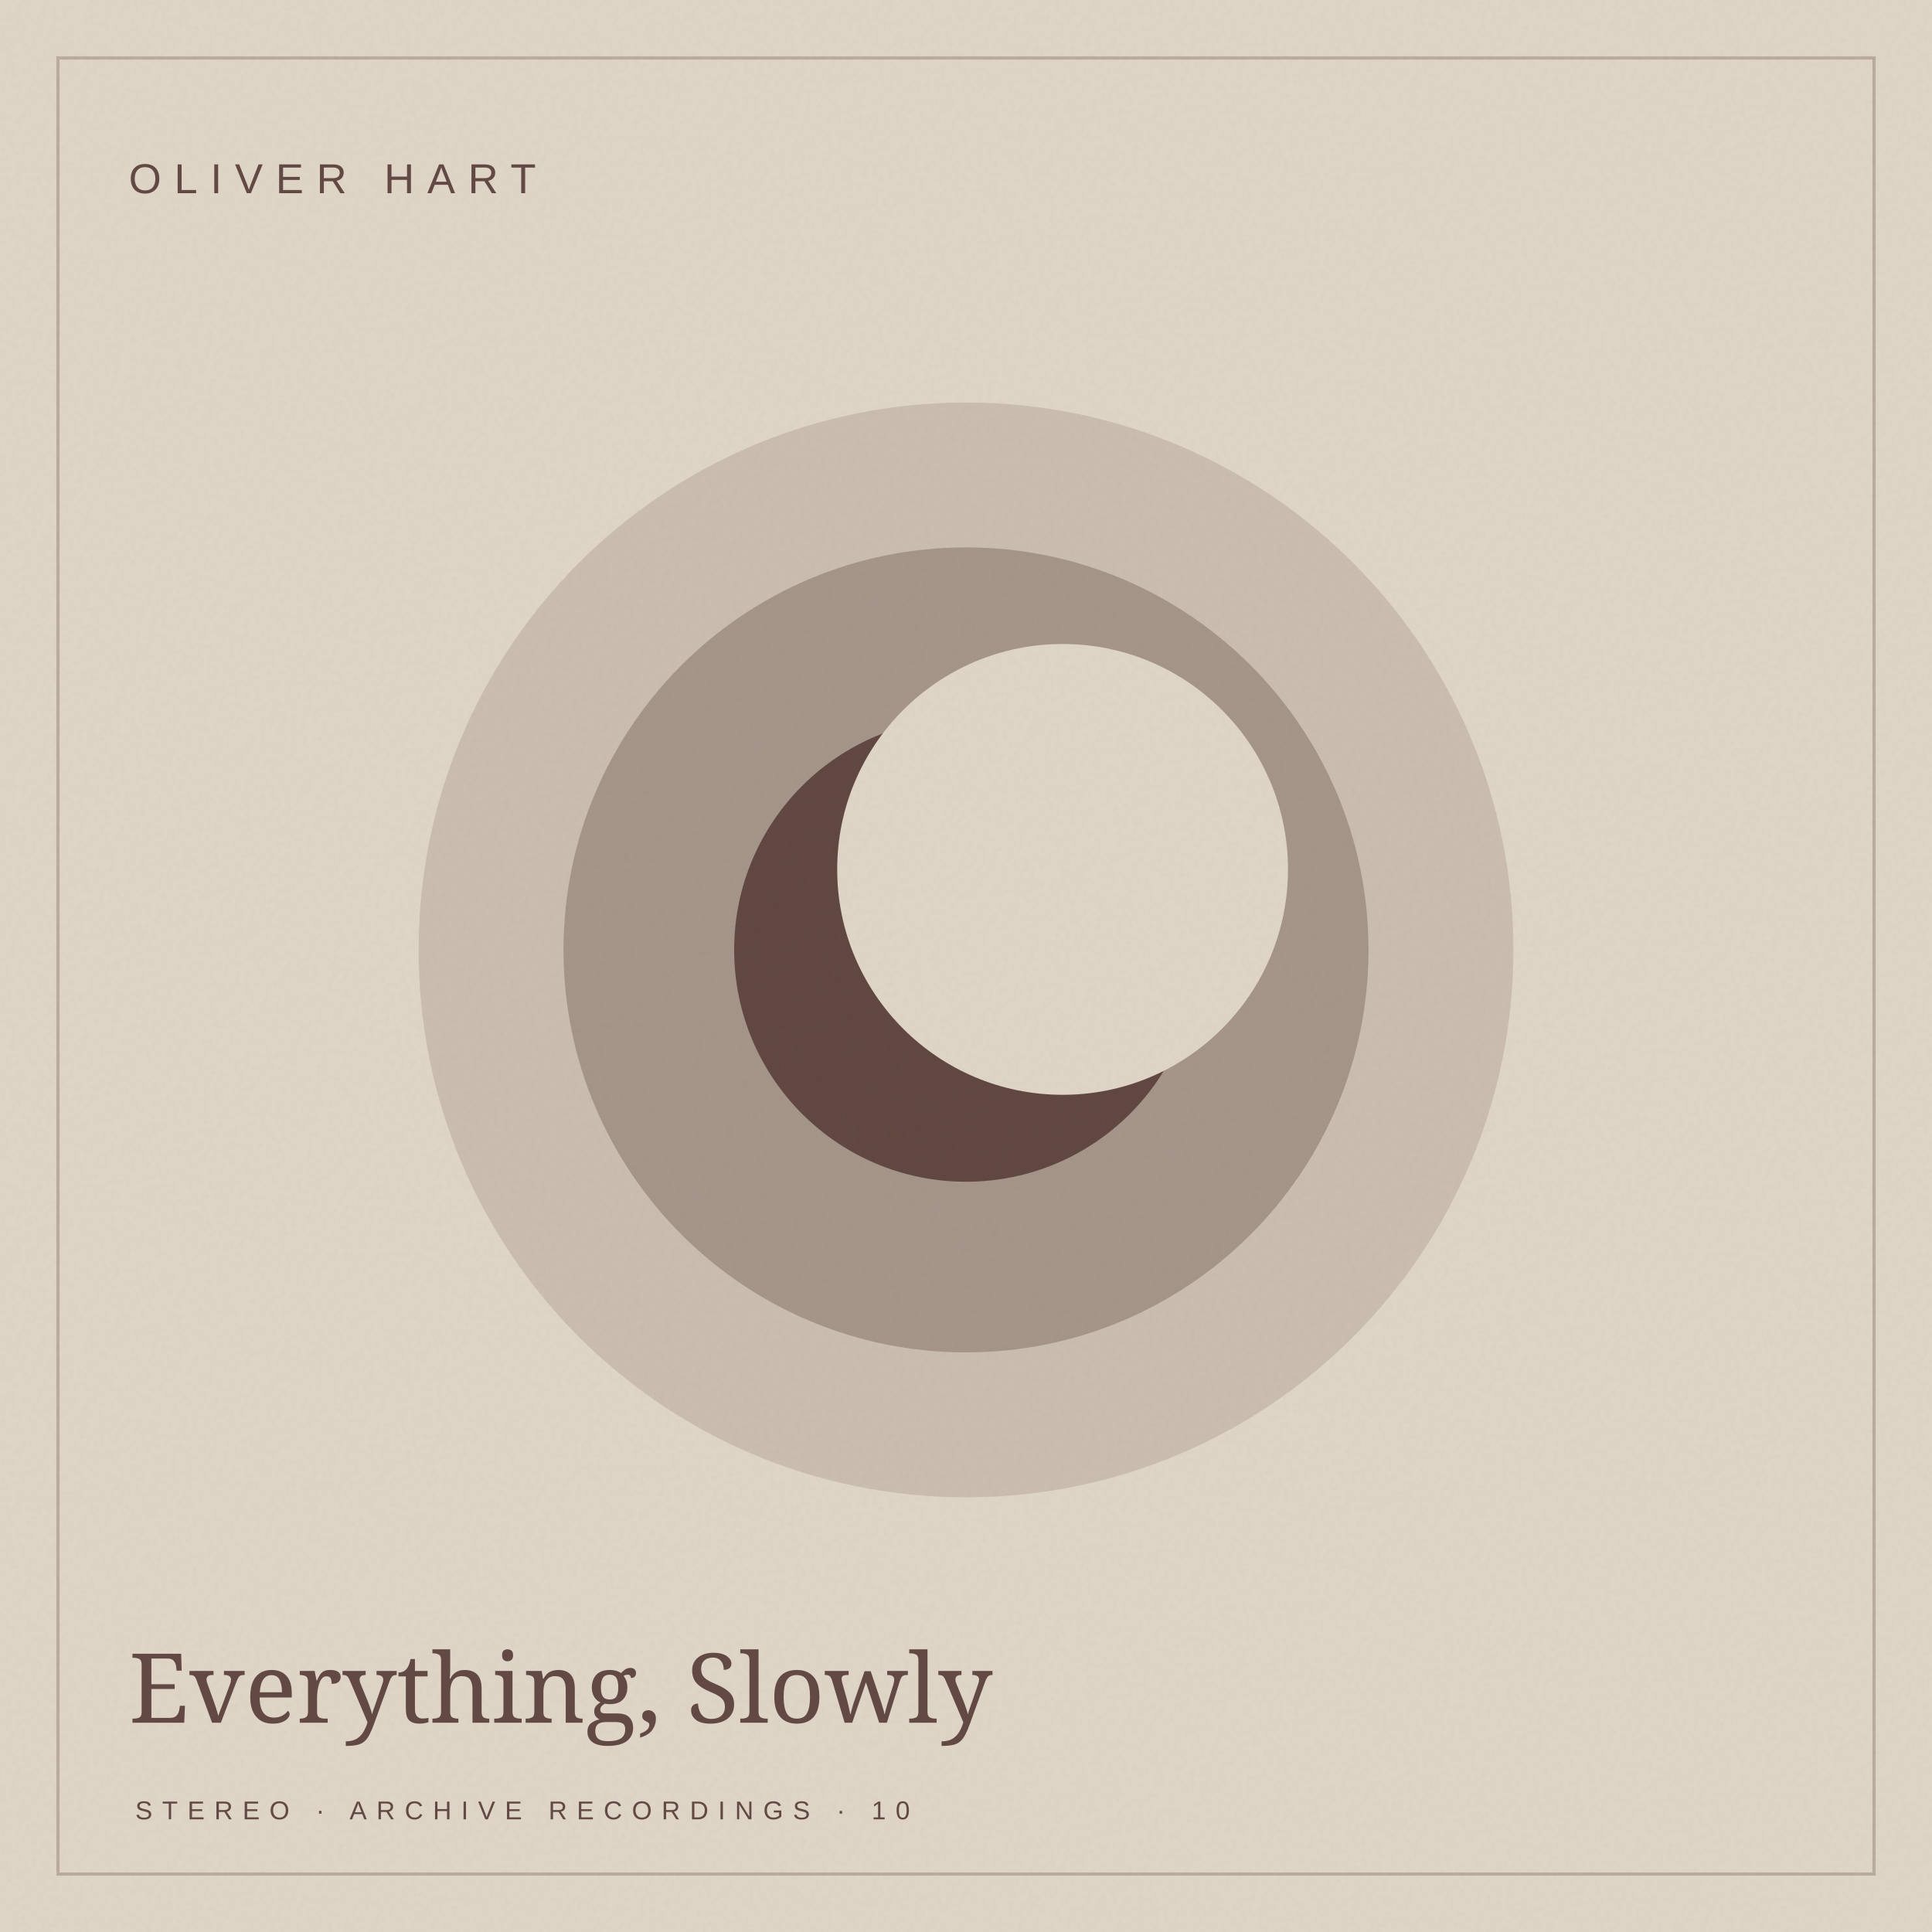
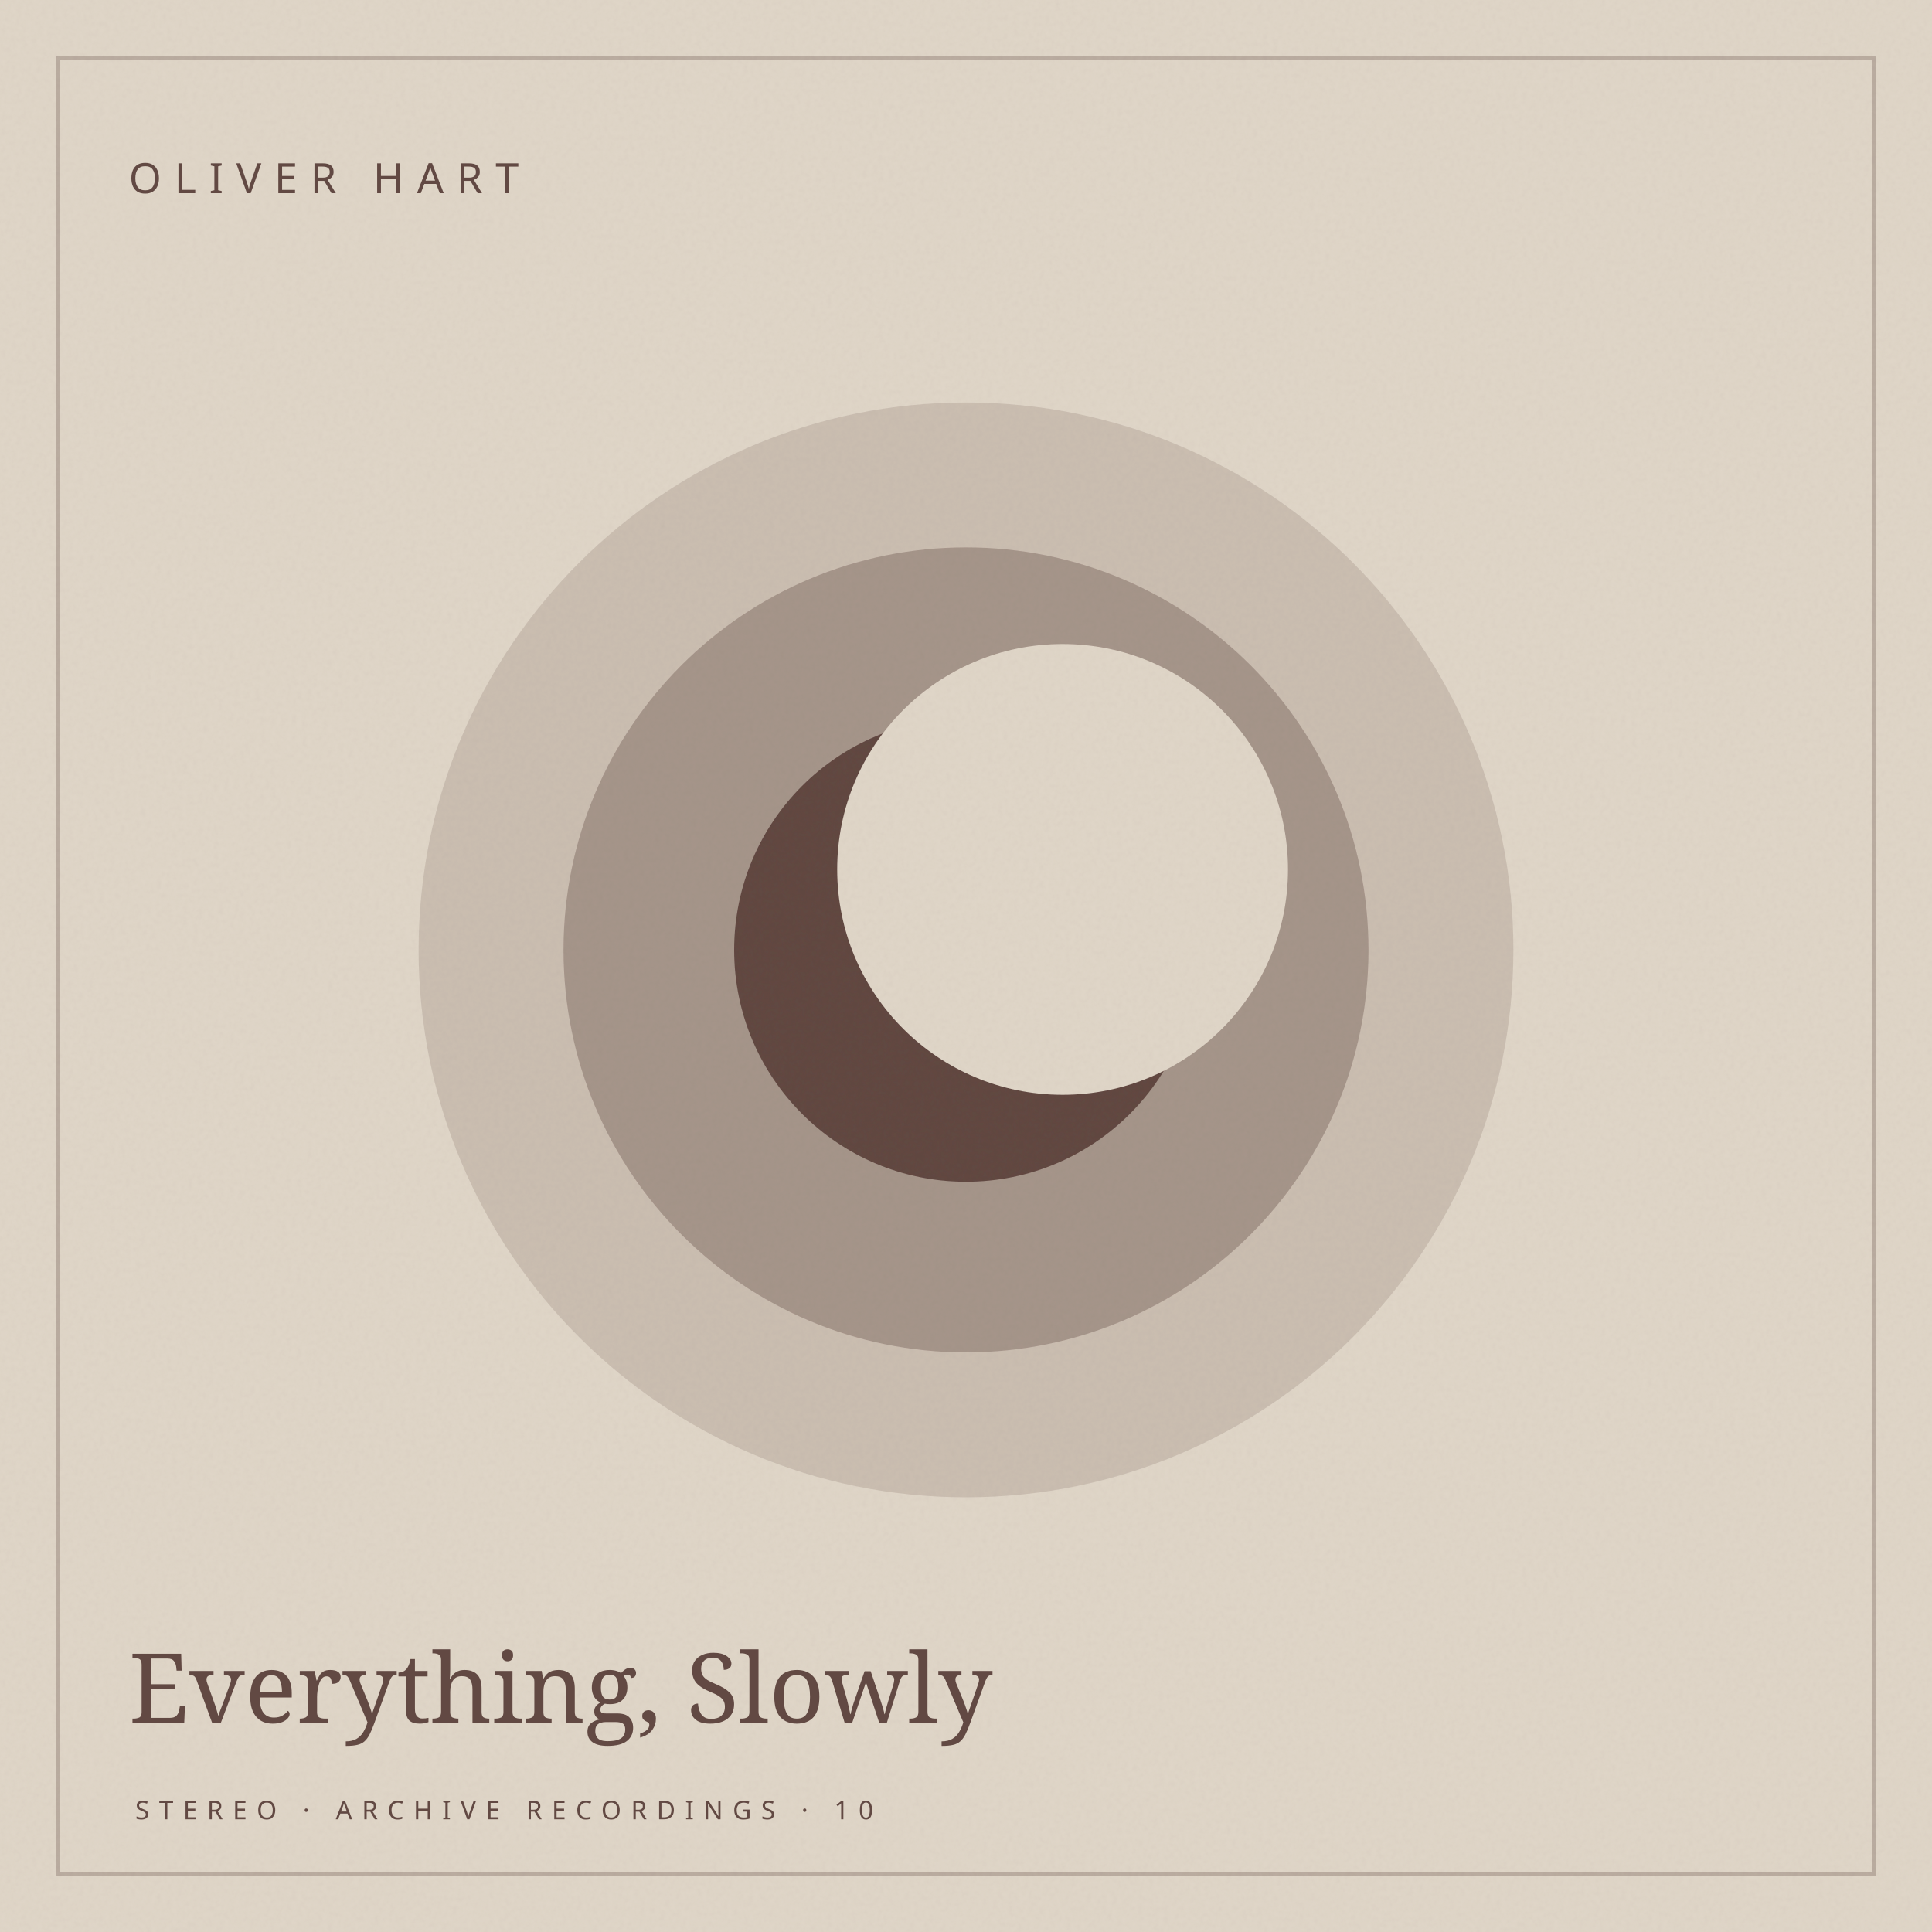
<svg xmlns="http://www.w3.org/2000/svg" width="1000" height="1000" viewBox="0 0 600 600">
  <defs>
    <filter id="grain">
      <feTurbulence type="fractalNoise" baseFrequency=".62" numOctaves="3" stitchTiles="stitch" />
      <feColorMatrix type="saturate" values="0" />
      <feComponentTransfer>
        <feFuncA type="linear" slope=".09" />
      </feComponentTransfer>
      <feBlend in="SourceGraphic" mode="multiply" />
    </filter>
  </defs>
  <rect width="600" height="600" fill="#e0d6c8" />
  <g filter="url(#grain)">
    <rect width="600" height="600" fill="#e0d6c8" />
    <circle cx="300" cy="295" r="170" fill="#624943" opacity=".17" />
    <circle cx="300" cy="295" r="125" fill="#624943" opacity=".35" />
    <circle cx="300" cy="295" r="72" fill="#624943" />
    <circle cx="330" cy="270" r="70" fill="#e0d6c8" />
  </g>
-   <text x="40" y="60" fill="#624943" font-family="Arial,sans-serif" font-size="13" letter-spacing="4">OLIVER HART</text>
-   <text x="40" y="535" fill="#624943" font-family="Georgia,serif" font-size="30">Everything, Slowly</text>
-   <text x="42" y="565" fill="#624943" font-family="Arial,sans-serif" font-size="8" letter-spacing="3">STEREO · ARCHIVE RECORDINGS · 10</text>
+   <text x="40" y="60" fill="#624943" font-family="sans-serif" font-size="13" letter-spacing="4">OLIVER HART</text>
+   <text x="40" y="535" fill="#624943" font-family="serif" font-size="30">Everything, Slowly</text>
+   <text x="42" y="565" fill="#624943" font-family="sans-serif" font-size="8" letter-spacing="3">STEREO · ARCHIVE RECORDINGS · 10</text>
  <rect x="18" y="18" width="564" height="564" stroke="#624943" opacity=".3" fill="none" />
</svg>
